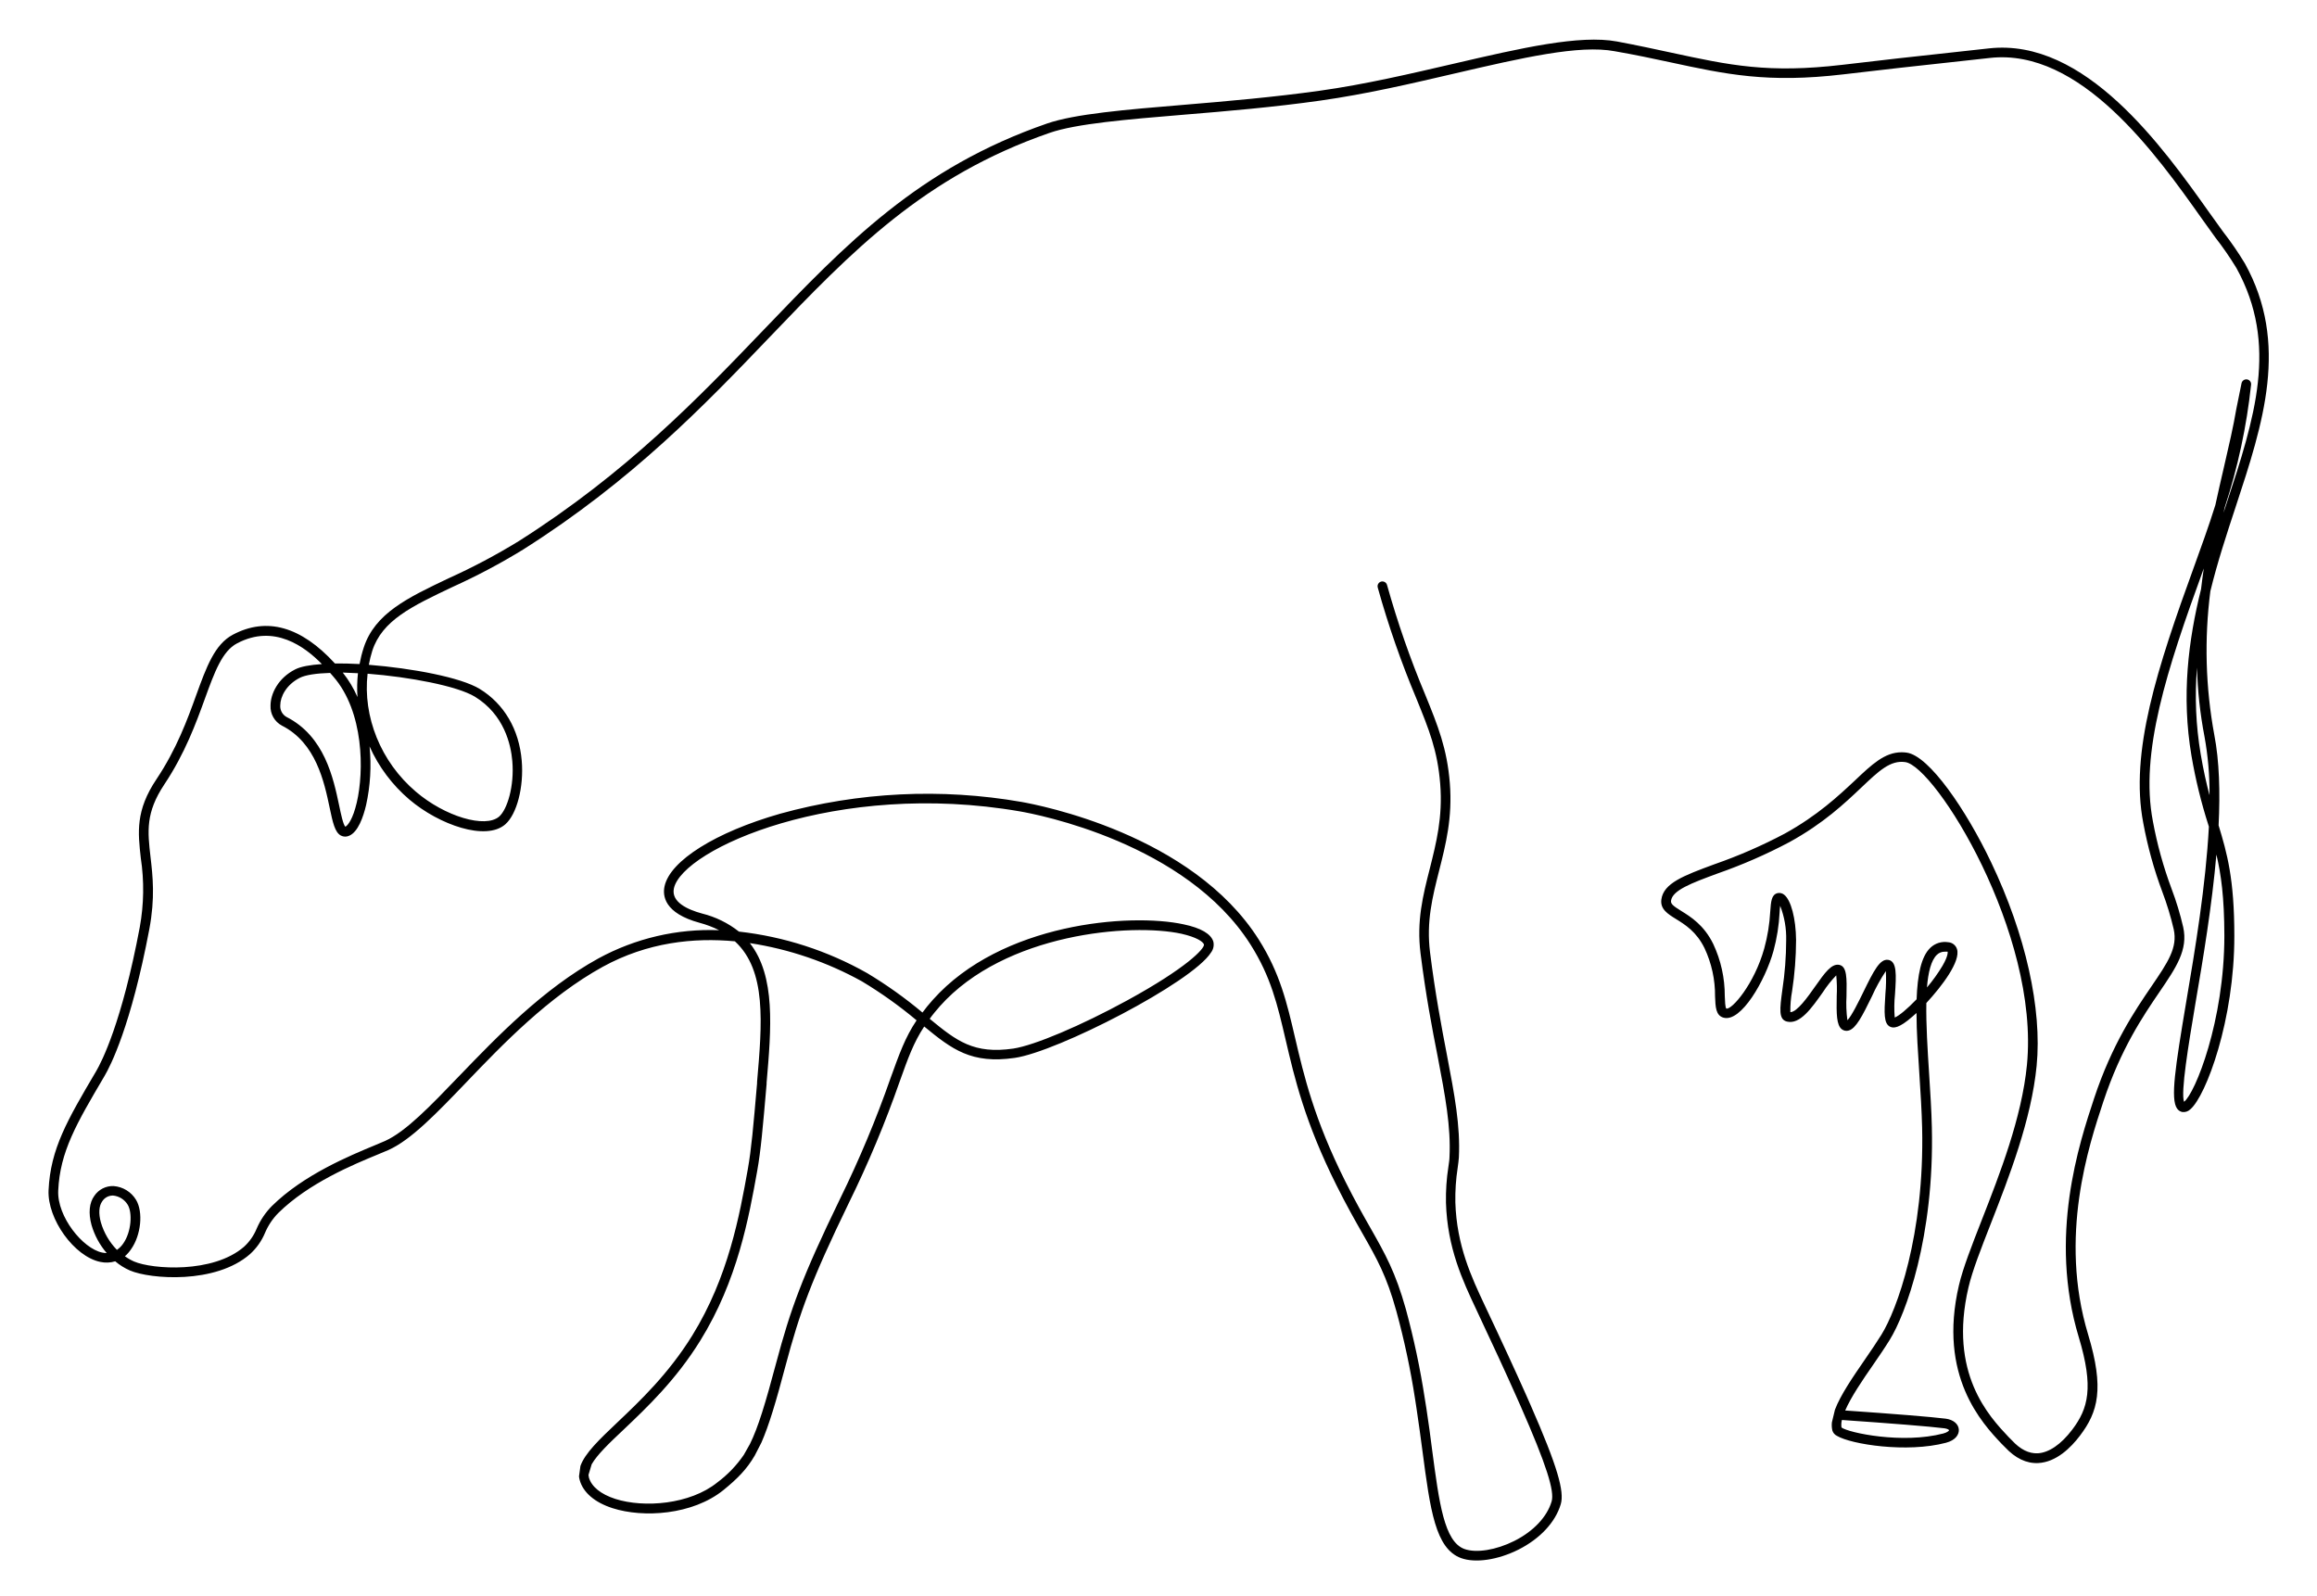
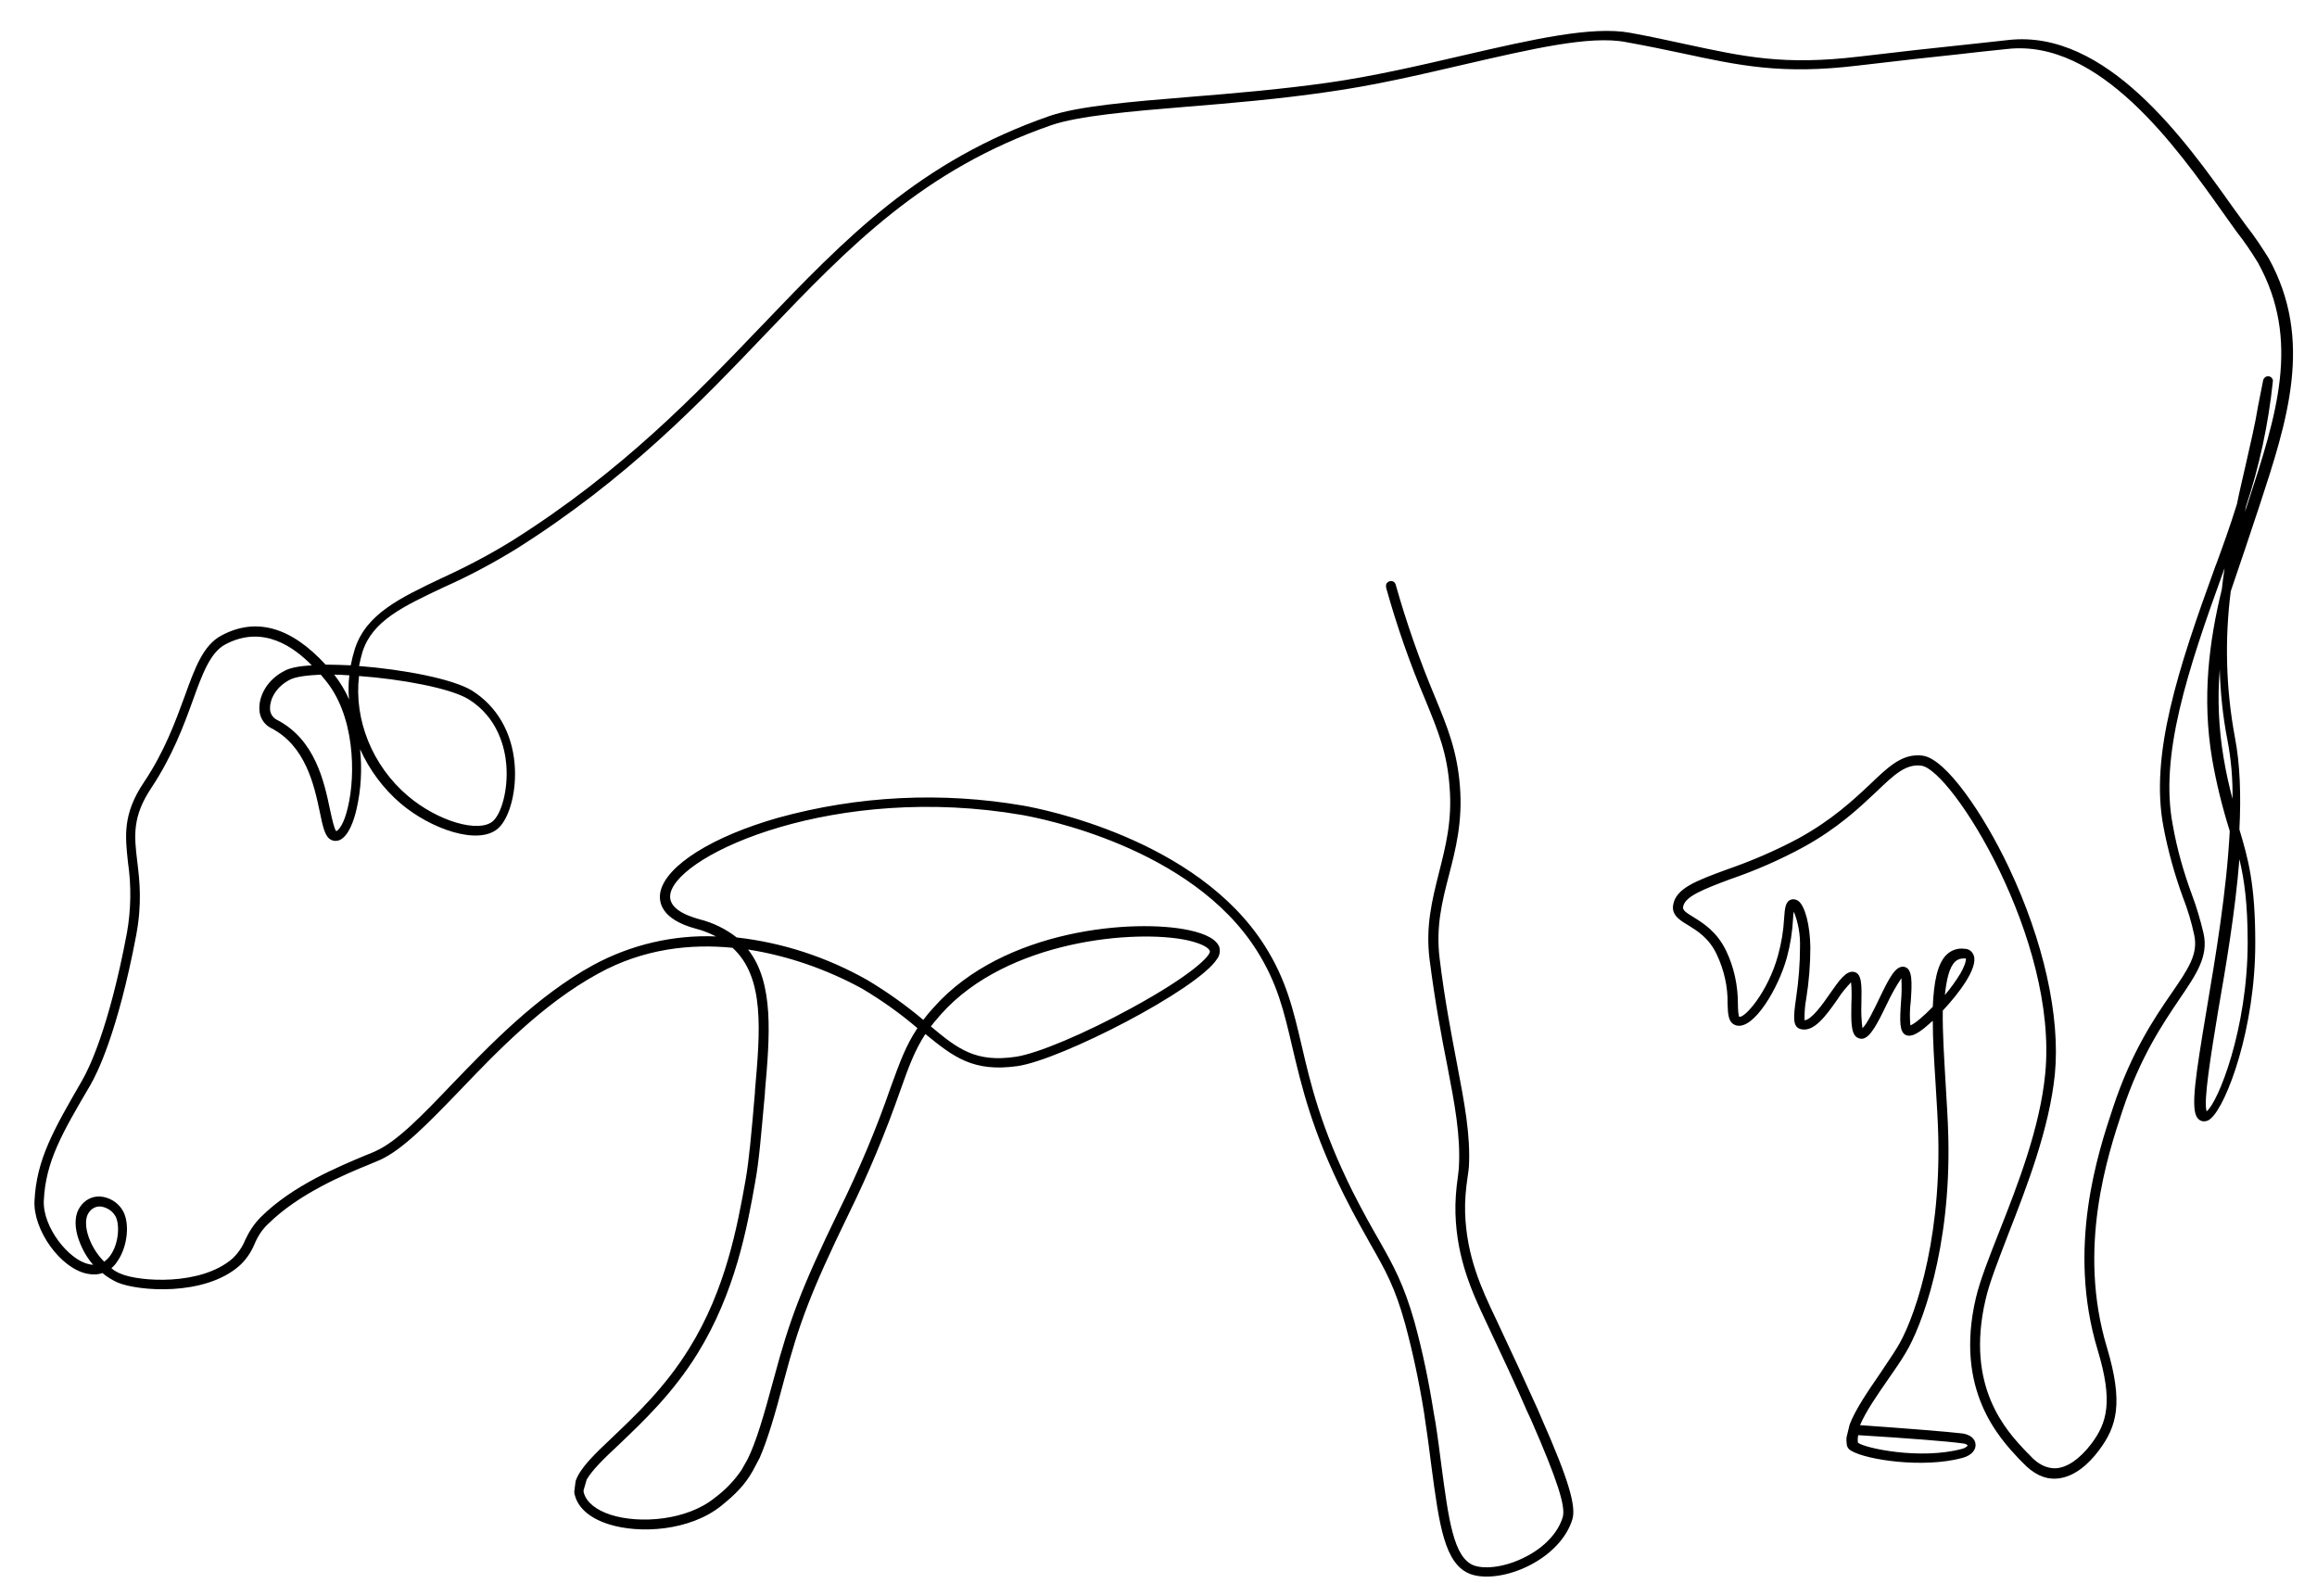
- <svg xmlns="http://www.w3.org/2000/svg" id="Layer_1" data-name="Layer 1" viewBox="0 0 671.8 462.72">
-   <path d="M648.23,146.92c8-24.31,15.53-47.28,2.66-70.54a94.28,94.28,0,0,0-6.32-9.19c-1.19-1.62-2.49-3.45-3.91-5.44-13.49-19-36.08-50.86-64-47.72-5.79.65-10.22,1.13-14.47,1.59-7.57.82-14.71,1.59-28,3.17-21.52,2.53-32.67.13-49.55-3.51-4.63-1-9.88-2.14-15.8-3.25-10.84-2-27.73,1.88-47.29,6.43-12.64,2.93-25.71,6-38.91,7.85s-27.12,3.06-39.28,4.07c-17,1.41-31.72,2.64-39.8,5.44-37.16,12.88-58.13,34.75-82.41,60.09-18.49,19.28-39.44,41.15-70.77,61a182.92,182.92,0,0,1-20.19,10.7c-12,5.7-21.5,10.2-24.74,20.18a37.38,37.38,0,0,0-1.2,4.74c-2.51-.14-4.92-.19-7.14-.17-9.83-10.74-19.79-13.55-29.61-8.33-5.26,2.79-7.63,9.3-10.62,17.54-2.52,7-5.67,15.6-11.48,24.3C39.25,235,40,241.35,40.82,248.75a61,61,0,0,1-.3,20.11c-5.2,27.63-11,38.9-12.63,41.7l-.13.22c-8.19,13.9-13.13,22.3-13.68,34.3-.38,8.37,7.46,19.25,15,20.79a8.63,8.63,0,0,0,4.33-.17,17.1,17.1,0,0,0,4.27,2.66c5.89,2.53,24.84,4,34.81-4.75a17.3,17.3,0,0,0,4.35-6.16,18.43,18.43,0,0,1,3.84-5.75c8.83-8.72,21.9-14.11,28.92-17,1.26-.52,2.3-.95,3.09-1.3,6.52-2.93,13.91-10.63,22.47-19.55C145.78,302.76,159,289,174.76,280.31c13-7.13,26.42-8.51,38.32-7.39,9.21,8.46,7.9,23.69,6.43,40.74l0,.4c-1.1,12.73-1.65,19.13-2.7,25-2.36,13.17-5.59,31.22-16.14,48.22-6.88,11.09-15.11,18.9-21.72,25.17-5.2,4.94-9.35,8.87-10.66,12.6l-.41,3a6.09,6.09,0,0,0,.21,1.1c1,3.59,4.37,6.47,9.51,8.12,8.89,2.86,23.19,2,32.16-5.25,4-3.25,6.75-6,9.07-10l1.93-3.75h0c2.19-5,4.22-11.76,7-22.29,4.15-15.58,7.39-24.58,18.35-47.19a316.24,316.24,0,0,0,14.76-35.26c2.39-6.68,4-11.22,7.1-15.91,8.06,6.63,13.7,10.92,26.25,9.1,12.37-1.78,51.41-21.85,56.91-30.56a3.8,3.8,0,0,0,.67-3.16c-.7-2.25-3.6-3.95-8.61-5-15.55-3.37-52.85-.41-72.73,21.89-1.14,1.28-2.14,2.5-3,3.68a125.39,125.39,0,0,0-16-11.41,97.57,97.57,0,0,0-37.21-12.06,28.1,28.1,0,0,0-10.67-5.23c-4.22-1.14-9.06-3.35-8.18-7.33,2.52-11.39,47.25-31.47,100.32-22.29,4.88.84,48.18,9.09,66.88,38.64,5.9,9.33,7.78,17.37,10.15,27.53,2.61,11.2,5.57,23.88,14.8,42.33,2.94,5.88,5.36,10.13,7.5,13.89,4.2,7.38,7,12.25,9.85,22.63a229.48,229.48,0,0,1,5.39,25.34l.43,2.8c.67,4.38,1.21,8.52,1.72,12.33,2.24,17,3.73,28.26,11.17,31,4.14,1.51,10.68.55,16.67-2.46,6.23-3.14,10.7-7.93,12.25-13.15,1.1-3.67-.91-10.87-8.72-28.69l-1.22-2.77c-3.12-7-7.05-15.55-12-26l-.11-.24c-3.81-8.1-8.13-17.29-8.51-29.82a58.29,58.29,0,0,1,.67-10c.16-1.18.3-2.2.35-3,.46-9.19-1.27-18.21-3.44-29.62-1.6-8.35-3.41-17.82-4.92-29.9-1.11-8.9.71-16.05,2.63-23.63s3.91-15.36,3.11-25.39-3.45-16.62-7.13-25.64a271.42,271.42,0,0,1-11.06-31.76,1.4,1.4,0,1,0-2.69.76,270.49,270.49,0,0,0,11.16,32.05c3.71,9.12,6.16,15.14,6.93,24.82s-1.17,17.14-3,24.47c-2,7.84-3.88,15.25-2.7,24.66,1.53,12.18,3.34,21.69,5,30.08,2.14,11.23,3.83,20.1,3.39,29,0,.73-.17,1.7-.32,2.81a59.65,59.65,0,0,0-.7,10.41c.4,13.11,4.85,22.58,8.78,30.93l.11.24c4.63,9.85,8.41,18,11.45,24.85l1.23,2.77c7.61,17.28,9.95,24.82,9.06,27.81-1.33,4.49-5.28,8.66-10.83,11.45-5.25,2.63-11,3.57-14.45,2.33-5.85-2.13-7.32-13.28-9.36-28.71-.49-3.74-1-7.78-1.67-12.07h0l-.45-2.79a234.46,234.46,0,0,0-5.51-26c-3-10.71-6-16-10.12-23.27-2.12-3.72-4.52-7.94-7.43-13.75-9.08-18.15-12-30.67-14.58-41.71-2.33-10-4.35-18.66-10.51-28.4-19.34-30.57-63.76-39-68.76-39.9a159.81,159.81,0,0,0-70,3.41c-18.72,5.35-31.88,13.61-33.52,21-.62,2.78-.11,7.85,10.18,10.64a29.83,29.83,0,0,1,5.65,2.14,67.59,67.59,0,0,0-35,8.17c-16.12,8.87-29.51,22.83-40.28,34-8.36,8.71-15.57,16.23-21.59,18.93-.77.35-1.79.77-3,1.27-7.21,3-20.61,8.5-29.83,17.61a21.26,21.26,0,0,0-4.39,6.52,14.67,14.67,0,0,1-3.67,5.27c-9,7.83-26.62,6.54-31.87,4.29a14.5,14.5,0,0,1-2.68-1.53A10,10,0,0,0,38,362.2c2.9-4.09,3.57-10.78,1.45-14.32a8.32,8.32,0,0,0-6.52-4,6.43,6.43,0,0,0-5.58,2.84c-1.47,2-1.76,5-.81,8.47a21.86,21.86,0,0,0,4.4,8.12,7.74,7.74,0,0,1-1.32-.15C24,362,16.53,352.73,16.88,345.2c.51-11.3,5.32-19.47,13.29-33l.13-.22c1.71-2.89,7.69-14.52,13-42.6,1.69-9,1-15.36.34-20.94-.85-7.42-1.46-12.78,4-21,6-9,9.21-17.81,11.78-24.9,2.79-7.68,5-13.74,9.3-16,10.8-5.73,19.71,1,24.61,6-3.42.23-6.15.72-7.74,1.54-5,2.53-7.15,7.1-7.15,10.5a6.23,6.23,0,0,0,3.31,5.81c9.87,5,12.25,16.3,13.83,23.79.91,4.31,1.51,7.15,3.28,8.09a2.71,2.71,0,0,0,2.36.05c2.6-1.08,4.11-5.44,4.93-8.91a53.84,53.84,0,0,0,1-17,43.61,43.61,0,0,0,11.55,15.41c8.65,7.34,22.19,12.09,27.81,7.18,3.36-2.94,5.41-10.87,4.76-18.45-.76-9.07-5.09-16.46-12.17-20.8-5.49-3.36-19.6-6-32.16-7a34,34,0,0,1,1-4.06c2.87-8.83,11.43-12.89,23.28-18.51a184.37,184.37,0,0,0,20.48-10.86c31.62-20,52.7-42,71.3-61.41,24-25.07,44.79-46.72,81.31-59.38,7.74-2.68,22.28-3.89,39.11-5.29,12.2-1,26-2.17,39.45-4.08s26.45-4.95,39.15-7.91c19.25-4.47,35.88-8.33,46.14-6.4C474.14,15.89,479.37,17,484,18c16.54,3.57,28.48,6.15,50.47,3.56,13.33-1.58,20.46-2.35,28-3.17,4.25-.46,8.68-.94,14.48-1.59,26.28-2.94,48.29,28,61.43,46.56,1.42,2,2.73,3.85,3.93,5.48a92.93,92.93,0,0,1,6.13,8.88c12.27,22.2,5.25,43.57-2.88,68.32-.28.87-.57,1.75-.86,2.63.11-.49.21-1,.32-1.48a172.68,172.68,0,0,0,7.67-35.67A1.4,1.4,0,0,0,651.5,110a1.42,1.42,0,0,0-1.58,1.11l-1.52,7.5c-.82,4.92-2.16,10.7-3.58,16.82-.8,3.45-1.65,7.12-2.49,11-2,6.41-4.16,12.26-6,17.39l-.09.24c-10.81,29.7-18.76,54.05-14.81,74.56a118.42,118.42,0,0,0,5.54,20,84.73,84.73,0,0,1,3.28,10.79c1.19,5.38-1.7,9.6-6.47,16.6s-11.4,16.72-16.62,32.48c-4.3,13-13.26,40-4.44,69.18,4.42,14.64,2.74,20.73-1.9,26.85-3.22,4.26-6.78,6.68-10,6.84q-3.87.17-7.45-3.73l-1-1c-5.66-6-17.44-18.48-11.63-43.34,1.12-4.82,3.63-11.22,6.53-18.63,5.22-13.35,11.72-30,13.24-45.66,1.61-16.56-3.2-38.07-13.2-59-7.21-15.12-17.94-30.9-24.49-31.79a10.44,10.44,0,0,0-1.46-.1c-4.9,0-8.61,3.51-13.57,8.21C533,230.8,527,236.43,517.5,241.68A146.35,146.35,0,0,1,497,250.61c-8.84,3.27-14.67,5.44-15.3,10.19-.37,2.8,1.86,4.18,4.22,5.64,2.65,1.64,5.95,3.68,8.29,8.45a32.23,32.23,0,0,1,3.06,14c.12,3.1.21,5.55,2.47,6.17,5.06,1.41,12.06-10.71,14.47-19.35a53.27,53.27,0,0,0,1.78-11.2c0-.64.1-1.32.16-1.88a25.7,25.7,0,0,1,1.74,10A96.73,96.73,0,0,1,516.78,287c-.74,5.53-1.15,8.57,1.34,9.19,3.76.92,7.15-3.89,10.43-8.54a32,32,0,0,1,3.86-4.86,40.18,40.18,0,0,1,.14,6c-.1,5.2-.08,8.44,1.49,9.64a2.22,2.22,0,0,0,2,.35c2.09-.62,3.9-4.14,6.67-9.82a50.59,50.59,0,0,1,4.08-7.41,44.77,44.77,0,0,1-.13,6.56c-.38,5.71-.49,8.72,1.4,9.59.94.43,2.54.49,6.48-3,.35-.3.73-.65,1.14-1,0,5.43.43,11.52.83,17.74.34,5.23.68,10.64.8,15.51.72,31.26-7.4,52.94-11.79,60-1.38,2.23-3,4.61-4.74,7.13-3.62,5.27-7.12,10.35-8.75,14.65h0l-.88,3.65a7.13,7.13,0,0,0,.13,2.37,2.56,2.56,0,0,0,1.34,1.56c4.08,2.45,20.24,5,31.6,2,2.89-.76,3.82-2.48,3.73-3.83-.11-1.64-1.61-2.88-3.82-3.16-4.15-.52-15.22-1.41-29.13-2.37,1.69-3.91,5-8.78,8.12-13.27,1.75-2.54,3.4-4.95,4.81-7.24,4.55-7.34,12.94-29.66,12.2-61.57-.11-4.93-.46-10.37-.8-15.63-.44-6.89-.91-14.24-.8-20.43,4.58-4.95,10-12.12,8.89-15.63a2.87,2.87,0,0,0-2.57-2,6.06,6.06,0,0,0-5.14,1.6c-2.72,2.57-3.75,8-4,14.94-2.66,2.77-5.14,4.85-6.35,5.29a36.48,36.48,0,0,1,.08-6.72c.37-5.59.63-9.63-2-10-2.36-.3-4.09,3-7.21,9.41-1.3,2.66-3.39,6.94-4.59,8.1a36.71,36.71,0,0,1-.26-7c.1-5.17.17-8.58-2.08-9.05s-4.25,2.34-7,6.25c-2.11,3-5.26,7.46-7.2,7.46h0a30.94,30.94,0,0,1,.51-6.12,100.15,100.15,0,0,0,1.15-14.77c-.05-6.24-1.48-11.66-3.48-13.18a2.25,2.25,0,0,0-1.94-.43c-1.72.47-1.86,2.4-2.07,5.32A50.46,50.46,0,0,1,511.53,275c-2.89,10.36-9.42,17.84-11,17.42-.32-.33-.39-2.22-.44-3.6a35.29,35.29,0,0,0-3.35-15.14c-2.69-5.49-6.53-7.87-9.33-9.6-2.26-1.4-3-2-2.91-2.9.4-3.08,5.89-5.11,13.49-7.92a150,150,0,0,0,20.86-9.11c9.86-5.42,15.94-11.18,20.83-15.81,5.06-4.8,8.4-8,12.74-7.38,8.65,1.18,39,49.57,35.28,87.78-1.49,15.31-7.91,31.73-13.07,44.91-2.94,7.52-5.48,14-6.65,19-6.15,26.33,6.8,40.05,12.33,45.91l1,1c3,3.23,6.22,4.79,9.65,4.63,5.24-.26,9.48-4.46,12.12-7.95,5.2-6.86,7.12-13.57,2.35-29.35-8.56-28.32.2-54.77,4.42-67.49,5.1-15.39,11.56-24.86,16.27-31.78,4.84-7.1,8.34-12.23,6.89-18.79a85.56,85.56,0,0,0-3.37-11.12,116.16,116.16,0,0,1-5.43-19.63c-3.81-19.81,4-43.79,14.69-73.08l.07-.18c-.29,2-.56,4-.79,6-3.68,14.81-5.74,30.86-2.77,48.34a145.6,145.6,0,0,0,4.92,20.12l.12.39c-.89,17-4,35.71-6.58,50.87-3.17,18.92-4.61,28.14-2.63,30.88a2.36,2.36,0,0,0,1.57,1,2.83,2.83,0,0,0,2.29-.82c4.52-3.86,12.78-25.9,12.73-50.3,0-16.55-2.11-23.9-4.56-32,.47-9.61.22-18.67-1.25-26.25a134.65,134.65,0,0,1-1.14-41.64C642.93,163,645.59,154.93,648.23,146.92ZM272.52,291.73c18.88-21.18,55.52-24.17,70.05-21,4.39,1,6.26,2.29,6.52,3.12.15,1.23-5.09,6.8-22.21,16.17-13.43,7.35-27,13.09-33.09,14-11.44,1.65-16.4-2.18-24.23-8.63C270.43,294.17,271.41,293,272.52,291.73Zm-22.61-7.2a124.64,124.64,0,0,1,15.85,11.3c-3.35,5-5,9.73-7.55,16.76a315.76,315.76,0,0,1-14.65,35c-11.06,22.81-14.33,31.91-18.54,47.68-3.11,11.66-5.18,18.54-7.57,23.38l-1.79,3.17a33.65,33.65,0,0,1-7.69,8c-7.91,6.38-21.23,7.43-29.55,4.77-4.21-1.35-6.93-3.56-7.67-6.21a4.81,4.81,0,0,1-.12-.76l.92-3.07c1.58-2.76,5-6.05,9.3-10.09,6.72-6.38,15.1-14.33,22.17-25.73,10.83-17.45,14.12-35.8,16.52-49.2,1.07-6,1.62-12.42,2.73-25.24l0-.4c1.36-15.74,2.66-30.84-4.86-40.45A97.45,97.45,0,0,1,249.91,284.53ZM29.25,354.41c-.71-2.56-.57-4.78.38-6.09a3.64,3.64,0,0,1,3-1.69h.17a5.6,5.6,0,0,1,4.24,2.68c1.38,2.3,1.09,7.84-1.33,11.26a6.91,6.91,0,0,1-1.81,1.81A19.08,19.08,0,0,1,29.25,354.41Zm74.54-159.22a38.88,38.88,0,0,0-.14,6.91A32,32,0,0,0,99.38,195C100.79,195.05,102.27,195.1,103.79,195.19Zm-.35,37.51c-1.12,4.79-2.57,6.61-3.31,7-.63-.6-1.3-3.79-1.79-6.14-1.69-8-4.24-20.11-15.31-25.71a3.57,3.57,0,0,1-1.77-3.31c0-2.55,1.73-6,5.63-8,1.68-.86,4.85-1.32,8.83-1.44l.53.61.4.46C105.53,206.35,105.58,223.6,103.44,232.7ZM137.7,202c8.5,5.21,10.44,13.92,10.84,18.65.63,7.34-1.49,14.07-3.81,16.1-4,3.47-15.71,0-24.15-7.21-10.23-8.69-15.41-21.78-14-34.21C118.7,196.27,132.53,198.87,137.7,202ZM563.76,414.11c.94.12,1.33.46,1.37.55s-.45.64-1.65.95c-11.87,3.12-27.49-.19-29.55-1.73a5.7,5.7,0,0,1,.12-2.18C548.23,412.68,559.55,413.58,563.76,414.11ZM561.6,276.82a3.18,3.18,0,0,1,2.28-.89,4.12,4.12,0,0,1,.6,0l.23,0c0,.12.23,1.1-1.49,4.08a47.55,47.55,0,0,1-4.51,6.29C559.07,281.88,559.92,278.41,561.6,276.82Zm81-29.19c1.39,5.78,2.32,12.5,2.34,23.66,0,24.7-8.47,45.73-11.69,48.16-1-2.75,1.26-16.38,3.29-28.46C638.76,278.05,641.36,262.52,642.64,247.63Zm-2-17.2c-.87-3.31-1.73-7.11-2.52-11.76a100.83,100.83,0,0,1-1.07-25.11,121.88,121.88,0,0,0,2.17,20A90.88,90.88,0,0,1,640.64,230.43Z" />
+ <svg xmlns="http://www.w3.org/2000/svg" version="1.1" id="Layer_1" x="0px" y="0px" viewBox="0 0 671.8 462.7" style="enable-background:new 0 0 671.8 462.7;" xml:space="preserve">
+   <path d="M655.1,146.7c8.1-24.7,15.8-48.1,2.7-71.8c-2-3.2-4.1-6.4-6.4-9.3c-1.2-1.6-2.5-3.5-4-5.5c-13.7-19.3-36.7-51.7-65.1-48.5  c-5.9,0.7-10.4,1.1-14.7,1.6c-7.7,0.8-15,1.6-28.5,3.2c-21.9,2.6-33.2,0.1-50.4-3.6c-4.7-1-10-2.2-16.1-3.3c-11-2-28.2,1.9-48.1,6.5  c-12.9,3-26.2,6.1-39.6,8s-27.6,3.1-40,4.1c-17.3,1.4-32.3,2.7-40.5,5.5c-37.8,13.1-59.1,35.3-83.8,61.1c-18.8,19.6-40.1,41.9-72,62  c-6.6,4.1-13.5,7.7-20.5,10.9c-12.2,5.8-21.9,10.4-25.2,20.5c-0.5,1.6-0.9,3.2-1.2,4.8c-2.6-0.1-5-0.2-7.3-0.2  c-10-10.9-20.1-13.8-30.1-8.5c-5.4,2.8-7.8,9.5-10.8,17.8c-2.6,7.1-5.8,15.9-11.7,24.7c-6.3,9.3-5.5,15.7-4.7,23.3  c1,6.8,0.9,13.7-0.3,20.5c-5.3,28.1-11.2,39.6-12.8,42.4l-0.1,0.2C15.6,327.5,10.6,336,10,348.2c-0.4,8.5,7.6,19.6,15.3,21.1  c1.5,0.3,3,0.3,4.4-0.2c1.3,1.1,2.8,2,4.3,2.7c6,2.6,25.3,4.1,35.4-4.8c1.9-1.7,3.4-3.9,4.4-6.3c0.9-2.2,2.2-4.2,3.9-5.8  c9-8.9,22.3-14.4,29.4-17.3c1.3-0.5,2.3-1,3.1-1.3c6.6-3,14.1-10.8,22.9-19.9c10.8-11.3,24.2-25.3,40.3-34.1  c13.2-7.3,26.9-8.7,39-7.5c9.4,8.6,8,24.1,6.5,41.4v0.4c-1.1,12.9-1.7,19.5-2.7,25.4c-2.4,13.4-5.7,31.8-16.4,49  c-7,11.3-15.4,19.2-22.1,25.6c-5.3,5-9.5,9-10.8,12.8l-0.4,3.1c0,0.4,0.1,0.8,0.2,1.1c1,3.7,4.4,6.6,9.7,8.3c9,2.9,23.6,2,32.7-5.3  c4.1-3.3,6.9-6.1,9.2-10.2l2-3.8l0,0c2.2-5.1,4.3-12,7.1-22.7c4.2-15.8,7.5-25,18.7-48c5.7-11.6,10.7-23.6,15-35.9  c2.4-6.8,4.1-11.4,7.2-16.2c8.2,6.7,13.9,11.1,26.7,9.3c12.6-1.8,52.3-22.2,57.9-31.1c0.7-0.9,0.9-2.1,0.7-3.2  c-0.7-2.3-3.7-4-8.8-5.1c-15.8-3.4-53.8-0.4-74,22.3c-1.2,1.3-2.2,2.5-3.1,3.7c-5.1-4.3-10.6-8.2-16.3-11.6  c-11.7-6.6-24.5-10.8-37.8-12.3c-3.2-2.5-6.9-4.3-10.9-5.3c-4.3-1.2-9.2-3.4-8.3-7.5c2.6-11.6,48.1-32,102-22.7  c5,0.9,49,9.2,68,39.3c6,9.5,7.9,17.7,10.3,28c2.7,11.4,5.7,24.3,15.1,43.1c3,6,5.5,10.3,7.6,14.1c4.3,7.5,7.1,12.5,10,23  c2.3,8.5,4.1,17.1,5.5,25.8l0.4,2.8c0.7,4.5,1.2,8.7,1.7,12.5c2.3,17.3,3.8,28.7,11.4,31.5c4.2,1.5,10.9,0.6,17-2.5  c6.3-3.2,10.9-8.1,12.5-13.4c1.1-3.7-0.9-11.1-8.9-29.2l-1.2-2.8c-3.2-7.1-7.2-15.8-12.2-26.4l-0.1-0.2c-3.9-8.2-8.3-17.6-8.7-30.3  c-0.1-3.4,0.2-6.8,0.7-10.2c0.2-1.2,0.3-2.2,0.4-3.1c0.5-9.3-1.3-18.5-3.5-30.1c-1.6-8.5-3.5-18.1-5-30.4c-1.1-9.1,0.7-16.3,2.7-24  c2-7.7,4-15.6,3.2-25.8s-3.5-16.9-7.3-26.1c-4.4-10.5-8.2-21.3-11.3-32.3c-0.2-0.8-0.9-1.3-1.7-1.1c-0.8,0.2-1.3,0.9-1.1,1.7  c0,0.1,0,0.1,0,0.2c3.1,11.1,6.9,22,11.4,32.6c3.8,9.3,6.3,15.4,7,25.2c0.8,9.8-1.2,17.4-3.1,24.9c-2,8-3.9,15.5-2.7,25.1  c1.6,12.4,3.4,22.1,5.1,30.6c2.2,11.4,3.9,20.4,3.4,29.5c0,0.7-0.2,1.7-0.3,2.9c-0.5,3.5-0.8,7-0.7,10.6c0.4,13.3,4.9,23,8.9,31.5  l0.1,0.2c4.7,10,8.6,18.3,11.6,25.3l1.3,2.8c7.7,17.6,10.1,25.2,9.2,28.3c-1.4,4.6-5.4,8.8-11,11.6c-5.3,2.7-11.2,3.6-14.7,2.4  c-6-2.2-7.4-13.5-9.5-29.2c-0.5-3.8-1-7.9-1.7-12.3l0,0l-0.5-2.8c-1.4-8.9-3.2-17.7-5.6-26.4c-3.1-10.9-6.1-16.3-10.3-23.7  c-2.2-3.8-4.6-8.1-7.6-14c-9.2-18.5-12.2-31.2-14.8-42.4c-2.4-10.2-4.4-19-10.7-28.9c-19.7-31.1-64.9-39.7-69.9-40.6  c-23.7-4.1-48-2.9-71.2,3.5c-19,5.4-32.4,13.8-34.1,21.4c-0.6,2.8-0.1,8,10.4,10.8c2,0.5,3.9,1.3,5.7,2.2  c-12.4-0.5-24.7,2.4-35.6,8.3c-16.4,9-30,23.2-41,34.6c-8.5,8.9-15.8,16.5-22,19.3c-0.8,0.4-1.8,0.8-3.1,1.3  c-7.3,3.1-21,8.6-30.3,17.9c-1.9,1.9-3.4,4.2-4.5,6.6c-0.8,2-2.1,3.9-3.7,5.4c-9.2,8-27.1,6.7-32.4,4.4c-1-0.4-1.9-0.9-2.7-1.6  c0.7-0.6,1.3-1.3,1.8-2.1c2.9-4.2,3.6-11,1.5-14.6c-1.4-2.4-3.9-3.9-6.6-4.1c-2.3-0.1-4.4,1-5.7,2.9c-1.5,2-1.8,5.1-0.8,8.6  c0.9,3,2.4,5.9,4.5,8.3c-0.5,0-0.9-0.1-1.3-0.2c-5.7-1.2-13.3-10.6-13-18.3c0.5-11.5,5.4-19.8,13.5-33.6l0.1-0.2  c1.7-2.9,7.8-14.8,13.2-43.3c1.7-9.2,1-15.6,0.3-21.3c-0.9-7.5-1.5-13,4.1-21.4c6.1-9.2,9.4-18.1,12-25.3c2.8-7.8,5.1-14,9.5-16.3  c11-5.8,20,1,25,6.1c-3.5,0.2-6.3,0.7-7.9,1.6c-5.1,2.6-7.3,7.2-7.3,10.7c-0.1,2.5,1.2,4.8,3.4,5.9c10,5.1,12.5,16.6,14.1,24.2  c0.9,4.4,1.5,7.3,3.3,8.2c0.8,0.4,1.6,0.4,2.4,0.1c2.6-1.1,4.2-5.5,5-9.1c1.3-5.7,1.6-11.5,1-17.3c2.7,6,6.7,11.4,11.7,15.7  c8.8,7.5,22.6,12.3,28.3,7.3c3.4-3,5.5-11.1,4.8-18.8c-0.8-9.2-5.2-16.7-12.4-21.2c-5.6-3.4-19.9-6.1-32.7-7.1  c0.3-1.4,0.6-2.8,1-4.1c2.9-9,11.6-13.1,23.7-18.8c7.2-3.2,14.1-6.9,20.8-11c32.2-20.3,53.6-42.7,72.5-62.5  c24.4-25.5,45.6-47.5,82.7-60.4c7.9-2.7,22.7-4,39.8-5.4c12.4-1,26.4-2.2,40.1-4.2c13.7-1.9,26.9-5,39.8-8  c19.6-4.5,36.5-8.5,46.9-6.5c6.1,1.1,11.4,2.2,16.1,3.2c16.8,3.6,29,6.3,51.3,3.6c13.6-1.6,20.8-2.4,28.5-3.2  c4.3-0.5,8.8-1,14.7-1.6c26.7-3,49.1,28.5,62.5,47.4c1.4,2,2.8,3.9,4,5.6c2.3,2.9,4.3,5.9,6.2,9c12.5,22.6,5.3,44.3-2.9,69.5  c-0.3,0.9-0.6,1.8-0.9,2.7c0.1-0.5,0.2-1,0.3-1.5c3.9-11.8,6.5-23.9,7.8-36.3c0.1-0.8-0.5-1.4-1.2-1.5c-0.7-0.1-1.4,0.4-1.6,1.1  l-1.5,7.6c-0.8,5-2.2,10.9-3.6,17.1c-0.8,3.5-1.7,7.2-2.5,11.2c-2,6.5-4.2,12.5-6.1,17.7l-0.1,0.2c-11,30.2-19.1,55-15.1,75.8  c1.3,6.9,3.2,13.7,5.6,20.3c1.4,3.6,2.5,7.2,3.3,11c1.2,5.5-1.7,9.8-6.6,16.9c-4.9,7.1-11.6,17-16.9,33  c-4.4,13.2-13.5,40.7-4.5,70.4c4.5,14.9,2.8,21.1-1.9,27.3c-3.3,4.3-6.9,6.8-10.2,7c-2.6,0.1-5.2-1.1-7.6-3.8l-1-1  c-5.8-6.1-17.7-18.8-11.8-44.1c1.1-4.9,3.7-11.4,6.6-19c5.3-13.6,11.9-30.5,13.5-46.4c1.6-16.8-3.3-38.7-13.4-60  c-7.3-15.4-18.2-31.4-24.9-32.3c-0.5-0.1-1-0.1-1.5-0.1c-5,0-8.8,3.6-13.8,8.4c-4.9,4.6-11,10.3-20.6,15.6  c-6.7,3.6-13.7,6.6-20.9,9.1c-9,3.3-14.9,5.5-15.6,10.4c-0.4,2.8,1.9,4.3,4.3,5.7c2.7,1.7,6.1,3.7,8.4,8.6c2.1,4.5,3.2,9.3,3.1,14.2  c0.1,3.2,0.2,5.6,2.5,6.3c5.1,1.4,12.3-10.9,14.7-19.7c1-3.7,1.6-7.5,1.8-11.4c0-0.7,0.1-1.3,0.2-1.9c1.3,3.2,1.9,6.7,1.8,10.2  c0,4.9-0.4,9.8-1.1,14.6c-0.8,5.6-1.2,8.7,1.4,9.3c3.8,0.9,7.3-4,10.6-8.7c1.1-1.8,2.5-3.4,3.9-4.9c0.2,2,0.2,4.1,0.1,6.1  c-0.1,5.3-0.1,8.6,1.5,9.8c0.6,0.4,1.3,0.6,2,0.4c2.1-0.6,4-4.2,6.8-10c1.2-2.6,2.6-5.1,4.2-7.5c0.1,2.2,0.1,4.5-0.1,6.7  c-0.4,5.8-0.5,8.9,1.4,9.8c1,0.4,2.6,0.5,6.6-3.1c0.4-0.3,0.7-0.7,1.2-1c0,5.5,0.4,11.7,0.8,18c0.3,5.3,0.7,10.8,0.8,15.8  c0.7,31.8-7.5,53.9-12,61c-1.4,2.3-3.1,4.7-4.8,7.3c-3.7,5.4-7.2,10.5-8.9,14.9l0,0l-0.9,3.7c-0.1,0.8,0,1.6,0.1,2.4  c0.2,0.7,0.7,1.3,1.4,1.6c4.2,2.5,20.6,5.1,32.1,2c2.9-0.8,3.9-2.5,3.8-3.9c-0.1-1.7-1.6-2.9-3.9-3.2c-4.2-0.5-15.5-1.4-29.6-2.4  c1.7-4,5.1-8.9,8.3-13.5c1.8-2.6,3.5-5,4.9-7.4c4.6-7.5,13.2-30.2,12.4-62.6c-0.1-5-0.5-10.5-0.8-15.9c-0.4-7-0.9-14.5-0.8-20.8  c4.7-5,10.2-12.3,9-15.9c-0.4-1.2-1.4-2-2.6-2c-1.9-0.3-3.8,0.3-5.2,1.6c-2.8,2.6-3.8,8.1-4.1,15.2c-2.7,2.8-5.2,4.9-6.5,5.4  c-0.2-2.3-0.2-4.6,0.1-6.8c0.4-5.7,0.6-9.8-2-10.2c-2.4-0.3-4.2,3.1-7.3,9.6c-1.3,2.7-3.4,7.1-4.7,8.2c-0.3-2.4-0.4-4.7-0.3-7.1  c0.1-5.3,0.2-8.7-2.1-9.2s-4.3,2.4-7.1,6.4c-2.1,3.1-5.4,7.6-7.3,7.6l0,0c0-2.1,0.1-4.2,0.5-6.2c0.8-5,1.2-10,1.2-15  c-0.1-6.3-1.5-11.9-3.5-13.4c-0.6-0.4-1.3-0.6-2-0.4c-1.7,0.5-1.9,2.4-2.1,5.4c-0.2,3.7-0.8,7.3-1.8,10.9  c-2.9,10.5-9.6,18.1-11.2,17.7c-0.3-0.3-0.4-2.3-0.4-3.7c0-5.3-1.1-10.6-3.4-15.4c-2.7-5.6-6.6-8-9.5-9.8c-2.3-1.4-3.1-2-3-2.9  c0.4-3.1,6-5.2,13.7-8.1c7.3-2.5,14.4-5.6,21.2-9.3c10-5.5,16.2-11.4,21.2-16.1c5.1-4.9,8.5-8.1,13-7.5c8.8,1.2,39.7,50.4,35.9,89.3  c-1.5,15.6-8,32.3-13.3,45.7c-3,7.6-5.6,14.2-6.8,19.3c-6.3,26.8,6.9,40.7,12.5,46.7l1,1c3.1,3.3,6.3,4.9,9.8,4.7  c5.3-0.3,9.6-4.5,12.3-8.1c5.3-7,7.2-13.8,2.4-29.9c-8.7-28.8,0.2-55.7,4.5-68.7c5.2-15.7,11.8-25.3,16.5-32.3  c4.9-7.2,8.5-12.4,7-19.1c-0.9-3.8-2-7.6-3.4-11.3c-2.4-6.5-4.3-13.2-5.5-20c-3.9-20.2,4.1-44.5,14.9-74.3l0.1-0.2  c-0.3,2-0.6,4.1-0.8,6.1c-3.7,15.1-5.8,31.4-2.8,49.2c1.2,6.9,2.9,13.8,5,20.5l0.1,0.4c-0.9,17.3-4.1,36.3-6.7,51.7  c-3.2,19.2-4.7,28.6-2.7,31.4c0.4,0.5,0.9,0.9,1.6,1c0.9,0.1,1.7-0.2,2.3-0.8c4.6-3.9,13-26.3,12.9-51.2c0-16.8-2.1-24.3-4.6-32.6  c0.5-9.8,0.2-19-1.3-26.7c-2.6-14-3-28.3-1.2-42.4C649.7,163,652.4,154.8,655.1,146.7z M272.9,294c19.2-21.5,56.5-24.6,71.3-21.4  c4.5,1,6.4,2.3,6.6,3.2c0.2,1.3-5.2,6.9-22.6,16.4c-13.7,7.5-27.5,13.3-33.7,14.2c-11.6,1.7-16.7-2.2-24.6-8.8  C270.8,296.4,271.8,295.3,272.9,294z M249.9,286.6c5.7,3.4,11.1,7.2,16.1,11.5c-3.4,5.1-5.1,9.9-7.7,17c-4.2,12.2-9.2,24-14.9,35.6  c-11.3,23.2-14.6,32.5-18.9,48.5c-3.2,11.9-5.3,18.9-7.7,23.8l-1.8,3.2c-2.1,3.1-4.8,5.9-7.8,8.1c-8,6.5-21.6,7.6-30.1,4.9  c-4.3-1.4-7-3.6-7.8-6.3c-0.1-0.3-0.1-0.5-0.1-0.8l0.9-3.1c1.6-2.8,5.1-6.2,9.5-10.3c6.8-6.5,15.4-14.6,22.6-26.2  c11-17.8,14.4-36.4,16.8-50c1.1-6.1,1.6-12.6,2.8-25.7v-0.4c1.4-16,2.7-31.4-4.9-41.1C228.4,277.1,239.6,281,249.9,286.6  L249.9,286.6z M25.4,357.7c-0.7-2.6-0.6-4.9,0.4-6.2c0.7-1,1.8-1.7,3.1-1.7h0.2c1.8,0.2,3.4,1.2,4.3,2.7c1.4,2.3,1.1,8-1.4,11.5  c-0.5,0.7-1.1,1.3-1.8,1.8C28,363.6,26.3,360.8,25.4,357.7z M101.3,195.8c-0.3,2.3-0.3,4.7-0.1,7c-1.1-2.6-2.6-5-4.3-7.2  C98.2,195.6,99.7,195.7,101.3,195.8z M100.9,233.9c-1.1,4.9-2.6,6.7-3.4,7.1c-0.6-0.6-1.3-3.9-1.8-6.2c-1.7-8.1-4.3-20.5-15.6-26.2  c-1.2-0.7-1.9-2-1.8-3.4c0-2.6,1.8-6.1,5.7-8.1c1.7-0.9,4.9-1.3,9-1.5l0.5,0.6l0.4,0.5C103,207.1,103.1,224.7,100.9,233.9z   M135.8,202.7c8.6,5.3,10.6,14.2,11,19c0.6,7.5-1.5,14.3-3.9,16.4c-4.1,3.5-16,0-24.6-7.3c-10.4-8.8-15.7-22.2-14.2-34.8  C116.4,196.9,130.5,199.5,135.8,202.7z M569.1,418.5c1,0.1,1.4,0.5,1.4,0.6c0,0.1-0.5,0.7-1.7,1c-12.1,3.2-28-0.2-30.1-1.8  c-0.1-0.7-0.1-1.5,0.1-2.2C553.3,417,564.9,417.9,569.1,418.5z M566.9,278.8c0.6-0.6,1.5-0.9,2.3-0.9c0.2,0,0.4,0,0.6,0h0.2  c0,0.1,0.2,1.1-1.5,4.2c-1.4,2.3-2.9,4.4-4.6,6.4C564.4,283.9,565.2,280.4,566.9,278.8z M649.3,249.1c1.4,5.9,2.4,12.7,2.4,24.1  c0,25.1-8.6,46.5-11.9,49c-1-2.8,1.3-16.7,3.3-28.9C645.4,280.1,648.1,264.3,649.3,249.1L649.3,249.1z M647.3,231.6  c-0.9-3.4-1.8-7.2-2.6-12c-1.4-8.4-1.8-17-1.1-25.5c0.2,6.8,0.9,13.6,2.2,20.3C646.9,220.1,647.4,225.9,647.3,231.6L647.3,231.6z" />
</svg>
